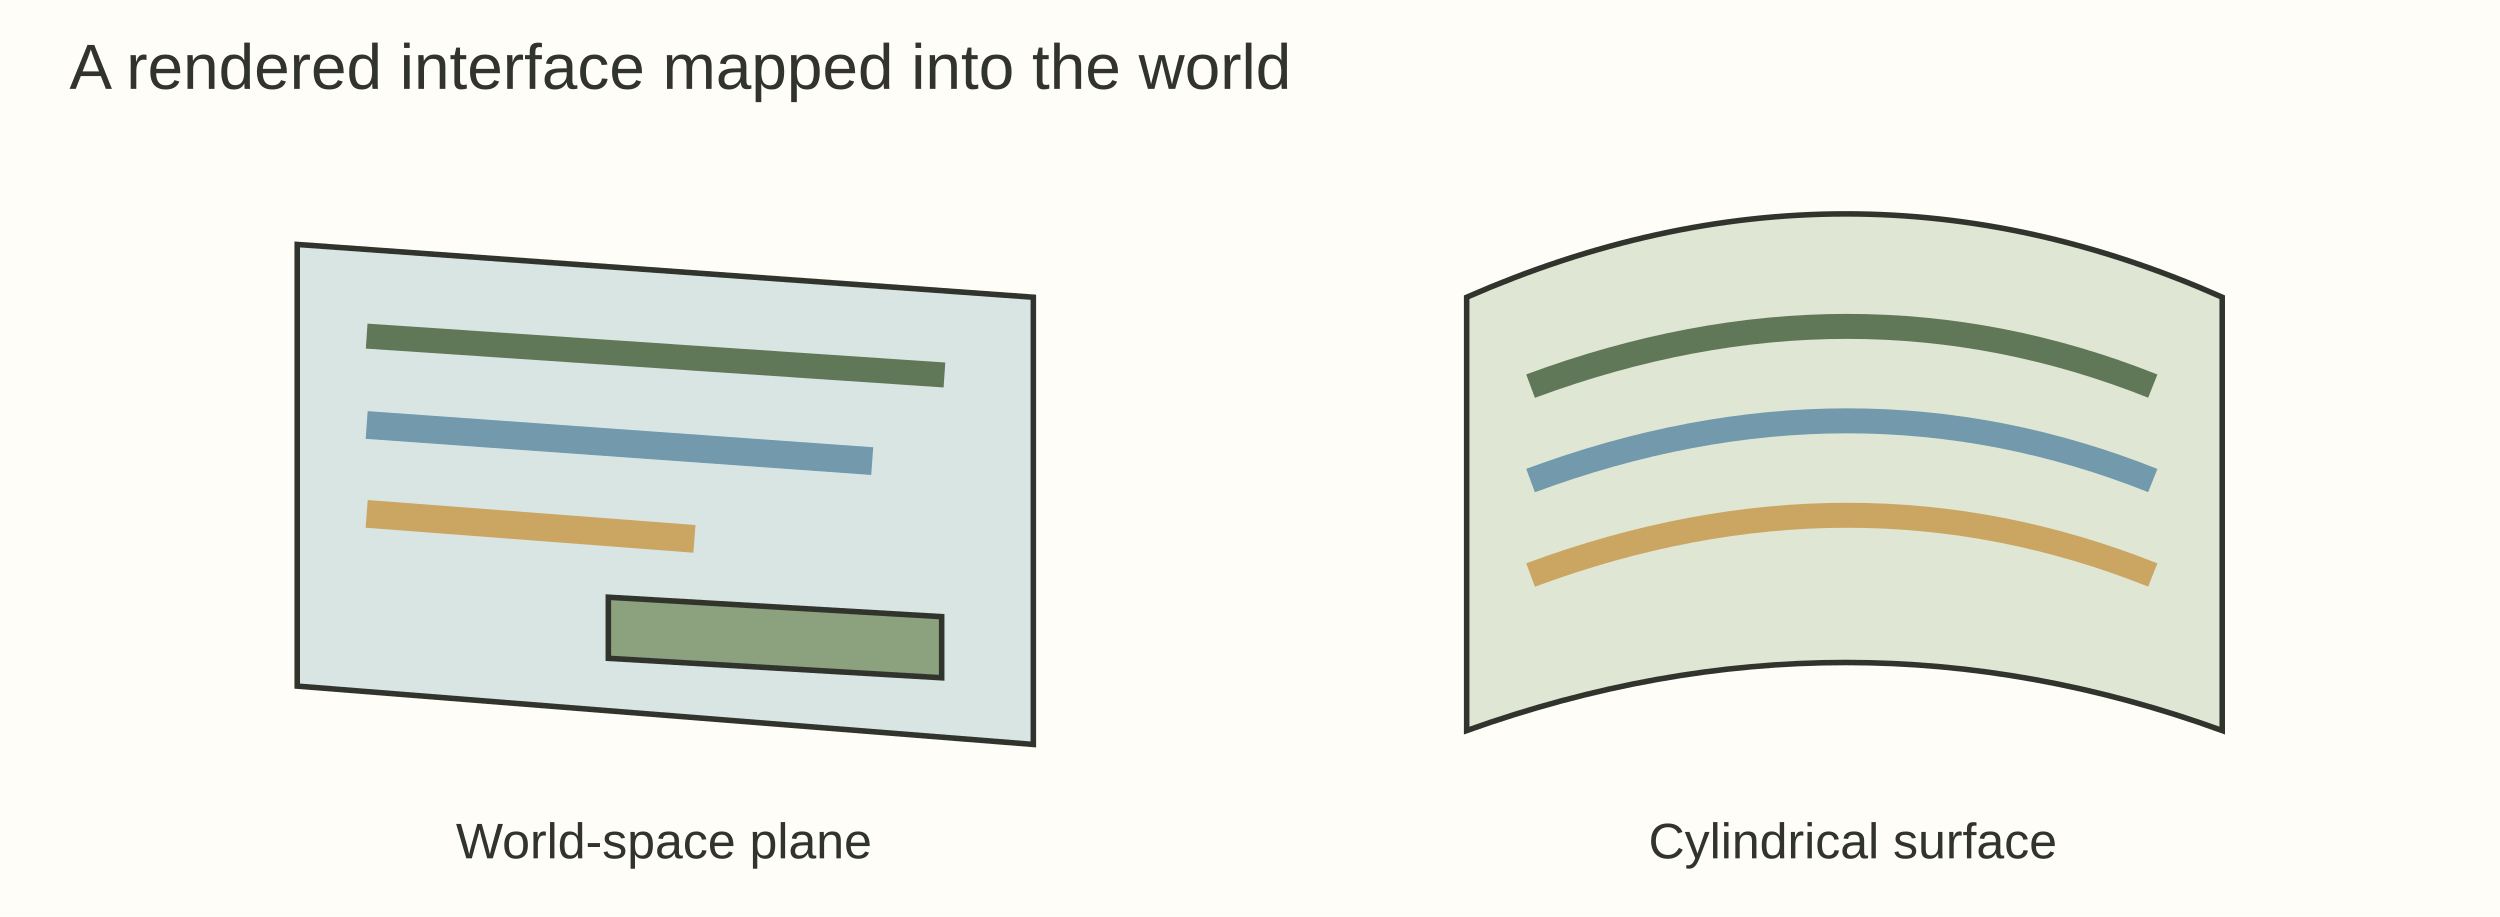
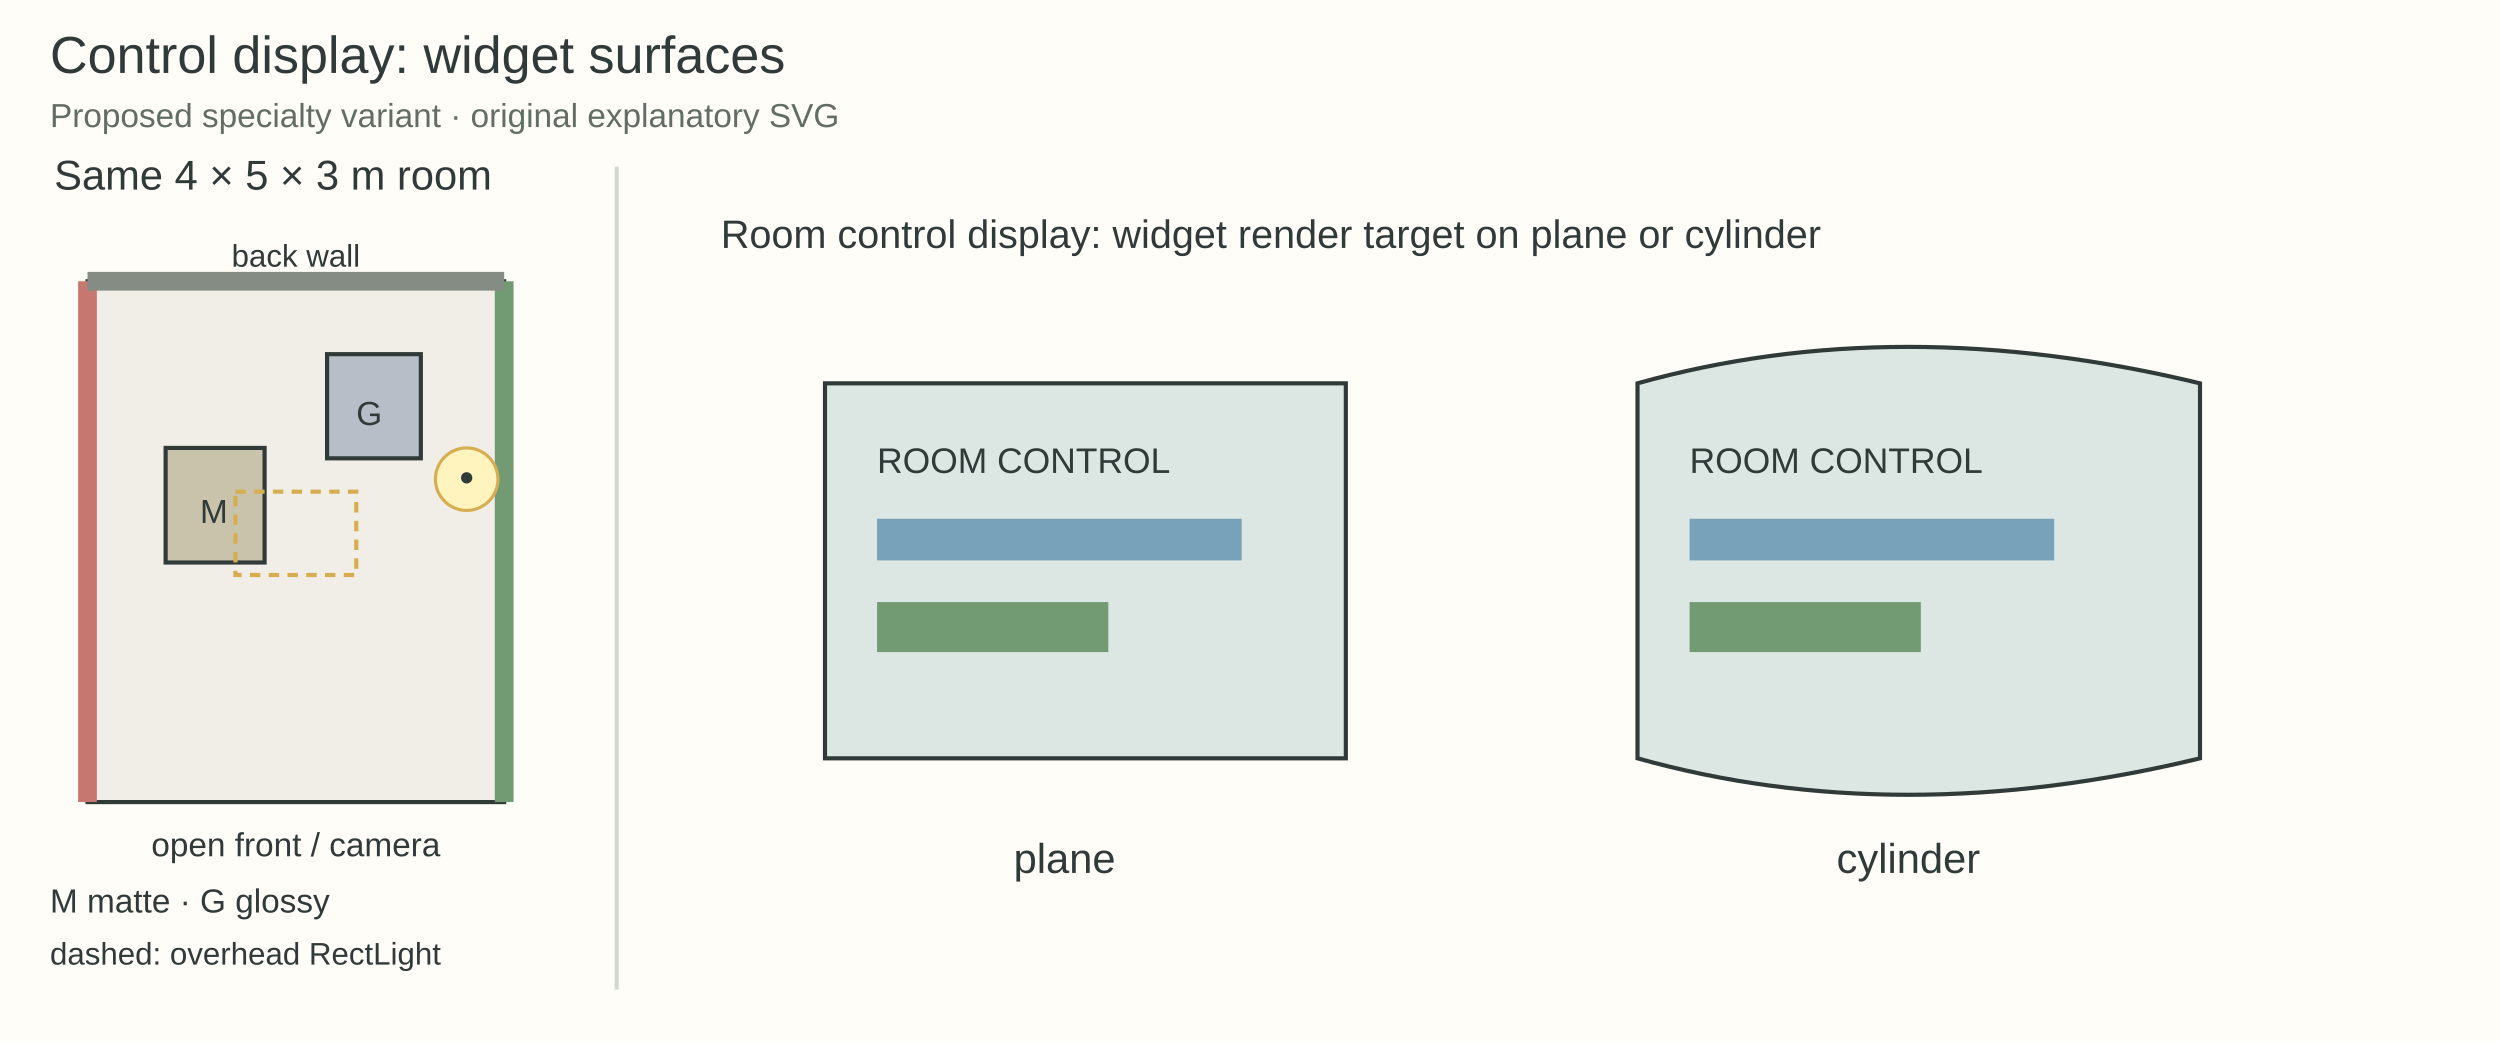
- <svg xmlns="http://www.w3.org/2000/svg" viewBox="0 0 900 330" role="img" aria-labelledby="title desc">
+ <svg xmlns="http://www.w3.org/2000/svg" viewBox="0 0 1200 500" role="img" aria-labelledby="title desc">
  <defs>
+     <marker id="arrow" markerWidth="8" markerHeight="8" refX="6" refY="3" orient="auto">
+       <path d="M0 0 L6 3 L0 6 Z" fill="#d6ad51" />
+     </marker>
    <radialGradient id="smoke">
-       <stop stop-color="#788879" stop-opacity=".65" />
-       <stop offset="1" stop-color="#aab6a3" stop-opacity="0" />
-     </radialGradient>
-     <radialGradient id="fire">
-       <stop stop-color="#ffe9a1" />
-       <stop offset=".5" stop-color="#df943f" stop-opacity=".85" />
-       <stop offset="1" stop-color="#df943f" stop-opacity="0" />
+       <stop stop-color="#748782" stop-opacity=".8" />
+       <stop offset="1" stop-color="#748782" stop-opacity="0" />
    </radialGradient>
  </defs>
-   <rect width="900" height="330" fill="#fffdf8" />
+   <rect width="1200" height="500" fill="#fffdf8" />
  <g font-family="Arial,sans-serif">
-     <text x="25" y="32" font-size="23" text-anchor="start" fill="#30342d">A rendered interface mapped into the world</text>
-     <polygon points="107,88 372,107 372,268 107,247" fill="#d9e5e3" stroke="#30342d" stroke-width="2" />
-     <line x1="132" y1="121" x2="340" y2="135" stroke="#617858" stroke-width="9" />
-     <line x1="132" y1="153" x2="314" y2="166" stroke="#7299ac" stroke-width="10" />
-     <line x1="132" y1="185" x2="250" y2="194" stroke="#caa662" stroke-width="10" />
-     <polygon points="219,215 339,222 339,244 219,237" fill="#8ca17d" stroke="#30342d" stroke-width="2" />
-     <path d="M528 107 Q665 47 800 107 L800 263 Q665 214 528 263 Z" fill="#dfe7d4" stroke="#30342d" stroke-width="2" />
-     <path d="M551 139 Q667 96 775 139" fill="none" stroke="#617858" stroke-width="9" />
-     <path d="M551 173 Q667 130 775 173" fill="none" stroke="#7299ac" stroke-width="9" />
-     <path d="M551 207 Q667 164 775 207" fill="none" stroke="#caa662" stroke-width="9" />
-     <text x="239" y="309" font-size="18" text-anchor="middle" fill="#30342d">World-space plane</text>
-     <text x="667" y="309" font-size="18" text-anchor="middle" fill="#30342d">Cylindrical surface</text>
+     <text x="24" y="35" font-size="25" fill="#303a38" text-anchor="start">Control display: widget surfaces</text>
+     <text x="24" y="61" font-size="16" fill="#626d65" text-anchor="start">Proposed specialty variant · original explanatory SVG</text>
+     <line x1="296" y1="80" x2="296" y2="475" stroke="#d2d8ce" stroke-width="2" />
+     <text x="26" y="91" font-size="20" fill="#303a38" text-anchor="start">Same 4 × 5 × 3 m room</text>
+     <rect x="42" y="135" width="200" height="250" fill="#f0eee6" stroke="#303a38" stroke-width="2" />
+     <line x1="42" y1="135" x2="42" y2="385" stroke="#c67770" stroke-width="9" />
+     <line x1="242" y1="135" x2="242" y2="385" stroke="#729b74" stroke-width="9" />
+     <line x1="42" y1="135" x2="242" y2="135" stroke="#858c84" stroke-width="9" />
+     <rect x="79.5" y="215.0" width="47.5" height="55" fill="#c9c3ac" stroke="#303a38" stroke-width="2" />
+     <rect x="157.0" y="170.0" width="45.0" height="50" fill="#b7bec7" stroke="#303a38" stroke-width="2" />
+     <text x="96" y="251" font-size="16" fill="#303a38" text-anchor="start">M</text>
+     <text x="171" y="204" font-size="16" fill="#303a38" text-anchor="start">G</text>
+     <rect x="113" y="236" width="58" height="40" fill="none" stroke="#d6ad51" stroke-width="2" stroke-dasharray="5 4" />
+     <text x="142" y="128" font-size="15" fill="#303a38" text-anchor="middle">back wall</text>
+     <text x="142" y="411" font-size="16" fill="#303a38" text-anchor="middle">open front / camera</text>
+     <text x="24" y="438" font-size="16" fill="#303a38" text-anchor="start">M matte  ·  G glossy</text>
+     <text x="24" y="463" font-size="15" fill="#303a38" text-anchor="start">dashed: overhead RectLight</text>
+     <circle cx="224.00" cy="230.00" r="15" fill="#fff3be" stroke="#d6ad51" stroke-width="1.5" />
+     <text x="224.0" y="236.0" font-size="20" fill="#303a38" text-anchor="middle">•</text>
+     <g transform="translate(321 84) scale(1)">
+       <text x="25" y="35" font-size="19" fill="#303a38" text-anchor="start">Room control display: widget render target on plane or cylinder</text>
+       <rect x="75" y="100" width="250" height="180" fill="#dce7e3" stroke="#303a38" stroke-width="2" />
+       <path d="M465 100 Q590 65 735 100 V280 Q590 315 465 280 Z" fill="#dce7e3" stroke="#303a38" stroke-width="2" />
+       <text x="100" y="143" font-size="17" fill="#303a38" text-anchor="start">ROOM CONTROL</text>
+       <rect x="100" y="165" width="175" height="20" fill="#78a2b9" stroke="none" stroke-width="2" />
+       <rect x="100" y="205" width="111" height="24" fill="#729b74" stroke="none" stroke-width="2" />
+       <text x="490" y="143" font-size="17" fill="#303a38" text-anchor="start">ROOM CONTROL</text>
+       <rect x="490" y="165" width="175" height="20" fill="#78a2b9" stroke="none" stroke-width="2" />
+       <rect x="490" y="205" width="111" height="24" fill="#729b74" stroke="none" stroke-width="2" />
+       <text x="190" y="335" font-size="20" fill="#303a38" text-anchor="middle">plane</text>
+       <text x="595" y="335" font-size="20" fill="#303a38" text-anchor="middle">cylinder</text>
+     </g>
  </g>
</svg>
